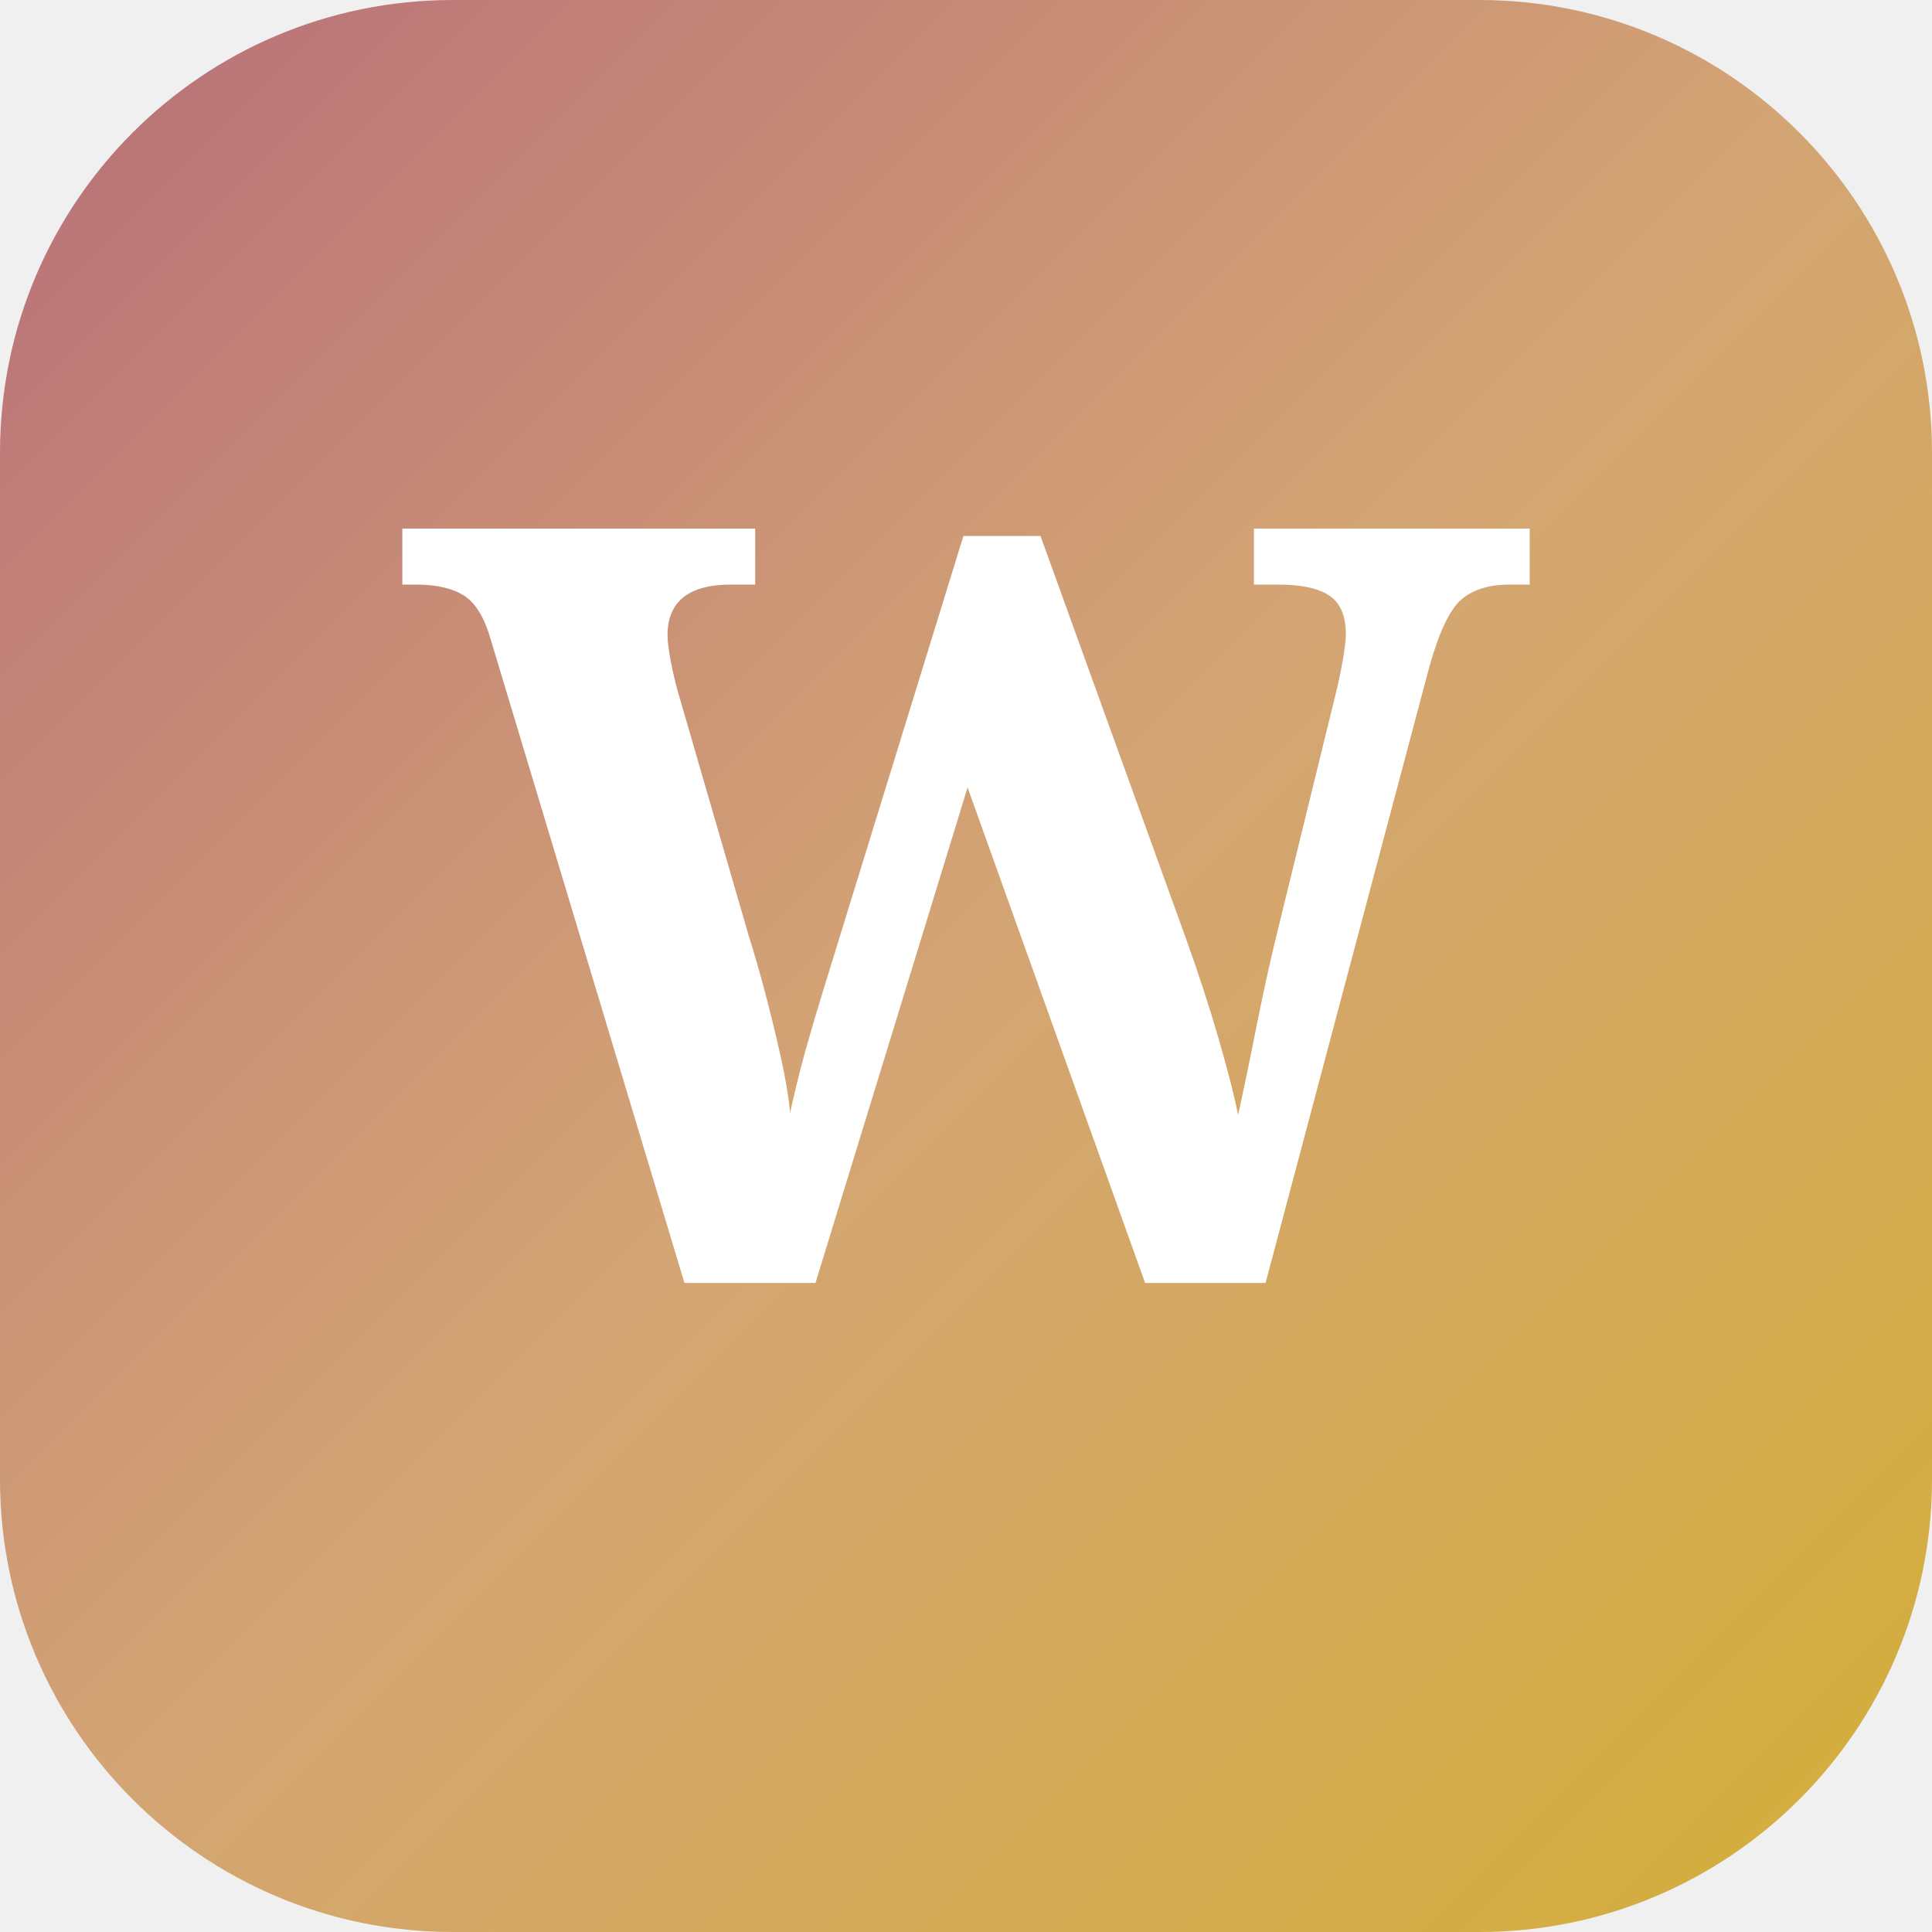
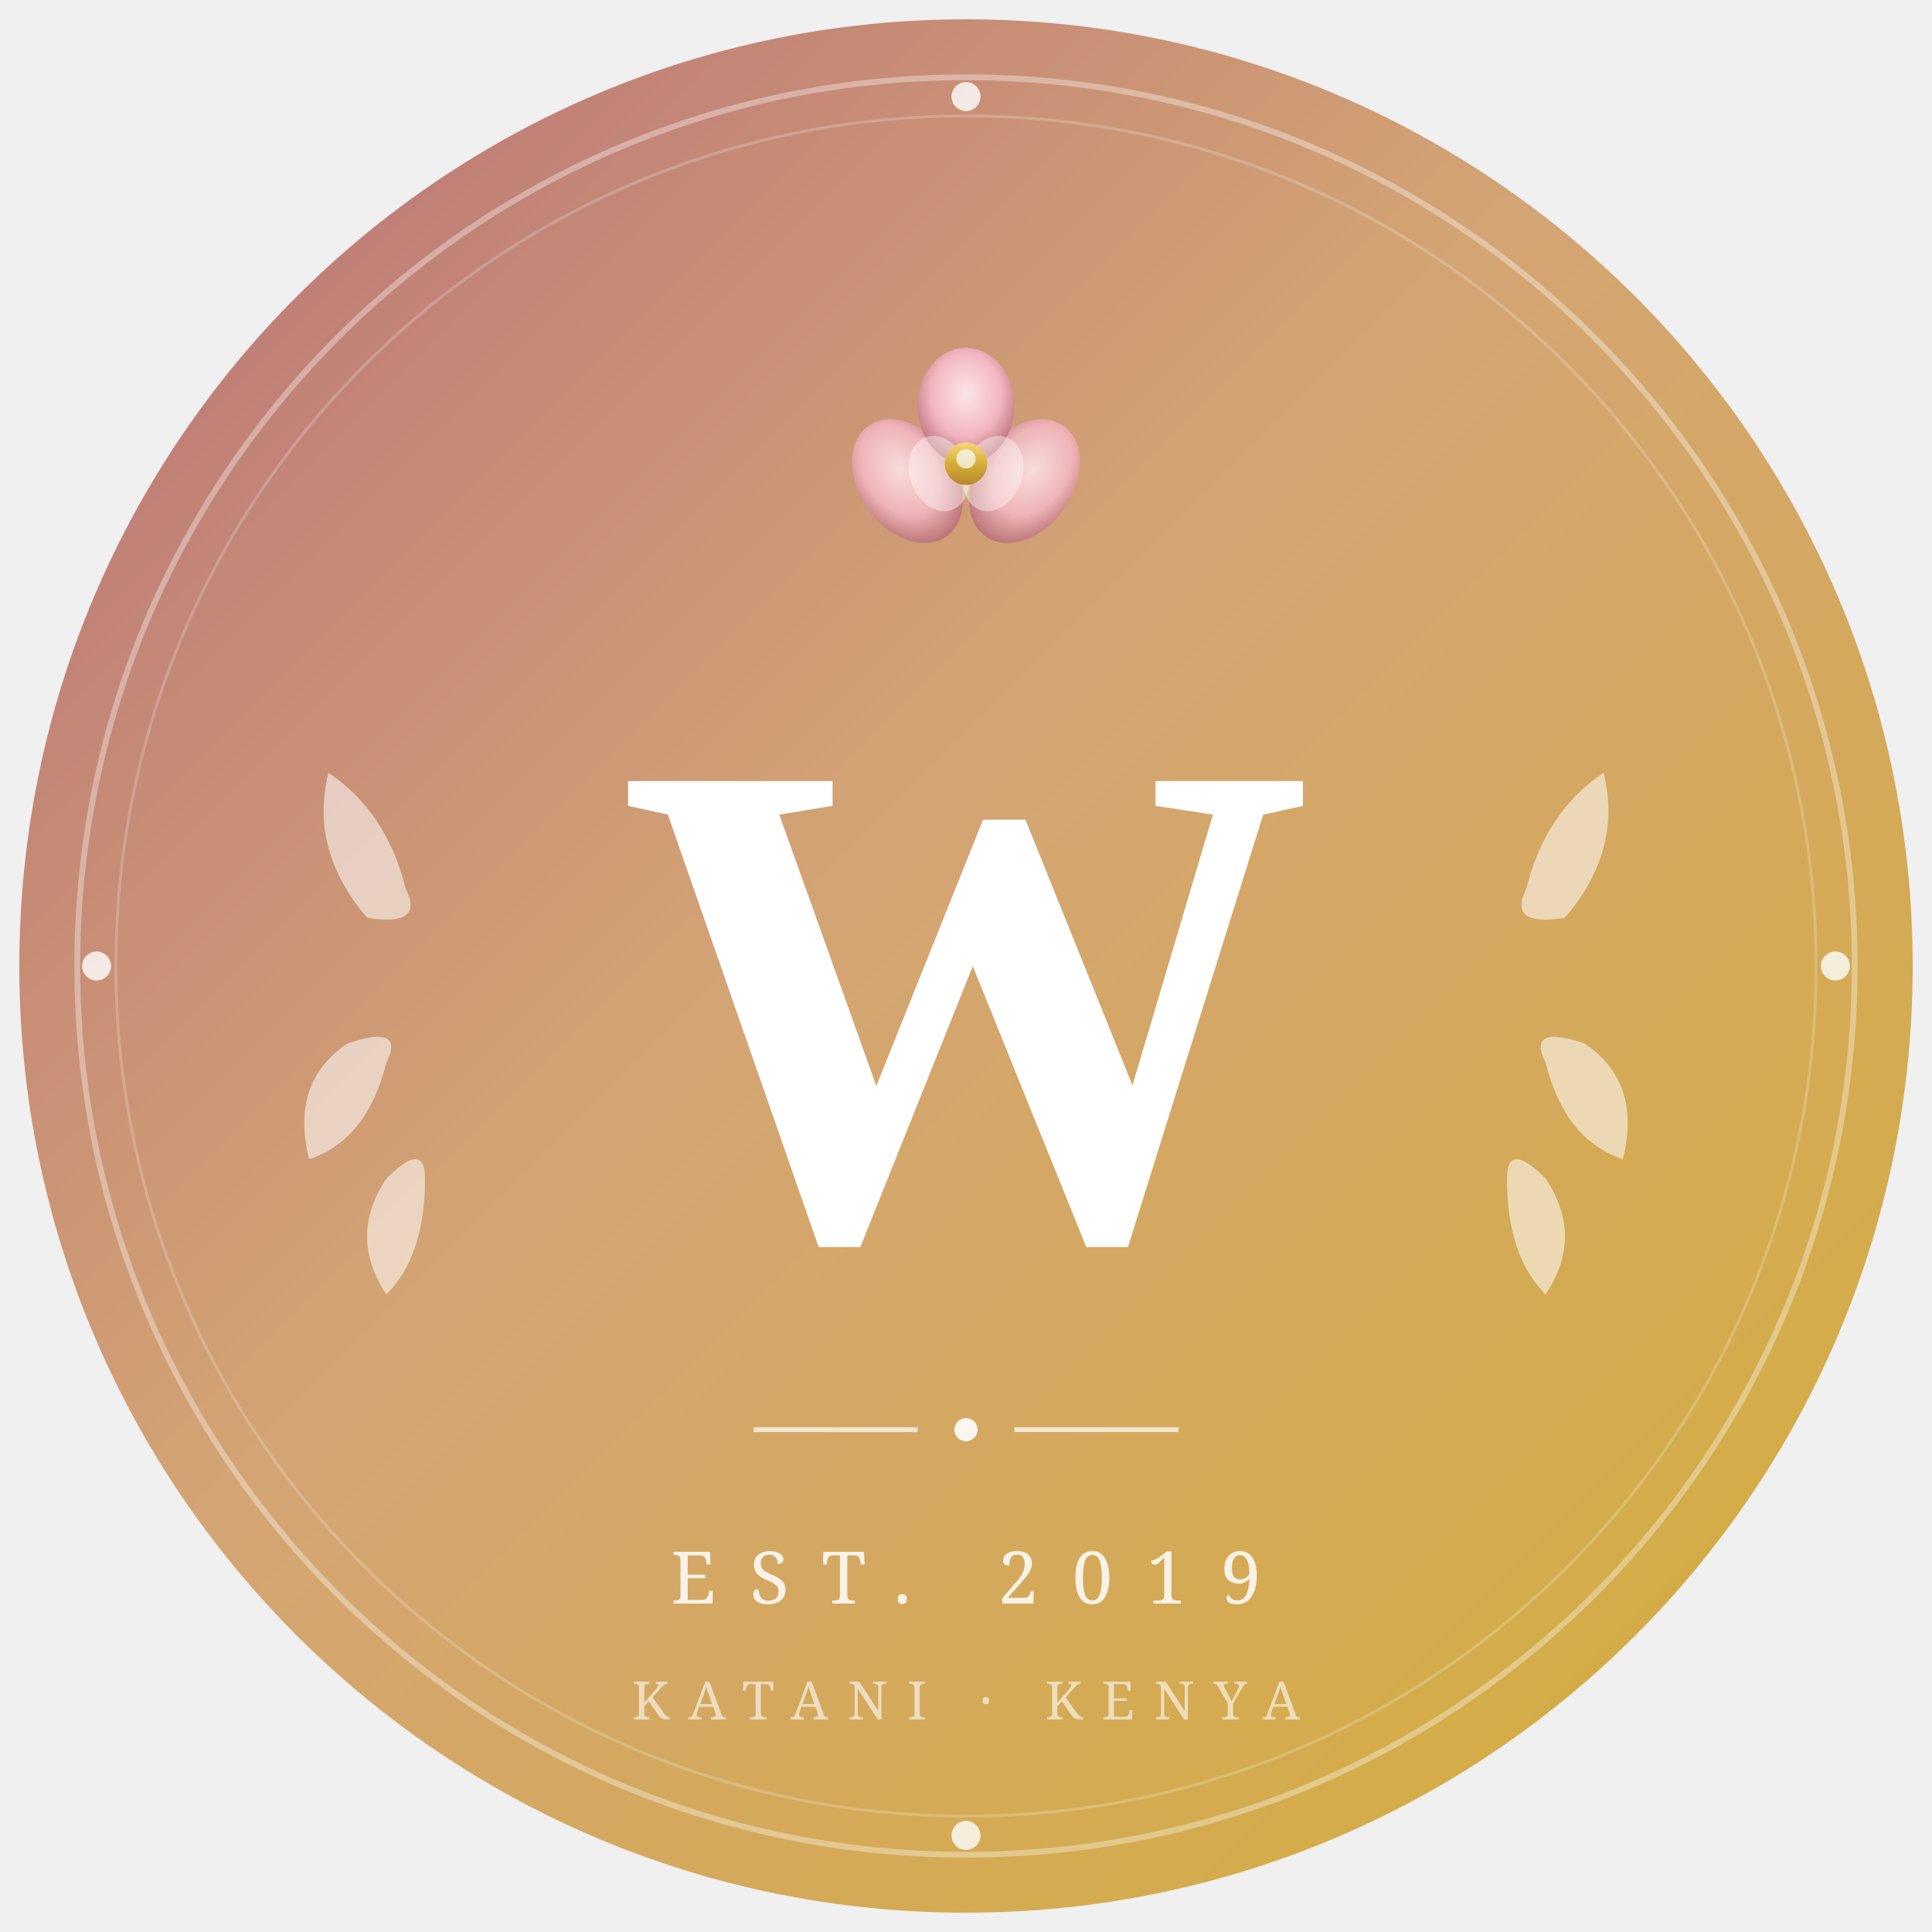
- <svg xmlns="http://www.w3.org/2000/svg" viewBox="0 0 512 512">
+ <svg xmlns="http://www.w3.org/2000/svg" viewBox="0 0 200 200" fill="none">
  <defs>
-     <linearGradient id="g" x1="0%" y1="0%" x2="100%" y2="100%">
+     <linearGradient id="bgGrad" x1="0%" y1="0%" x2="100%" y2="100%">
      <stop offset="0%" stop-color="#B76E79" />
-       <stop offset="50%" stop-color="#D4A574" />
+       <stop offset="45%" stop-color="#D4A574" />
      <stop offset="100%" stop-color="#D4AF37" />
    </linearGradient>
+     <linearGradient id="goldShine" x1="0%" y1="0%" x2="0%" y2="100%">
+       <stop offset="0%" stop-color="#F4D77A" />
+       <stop offset="50%" stop-color="#D4AF37" />
+       <stop offset="100%" stop-color="#B8862A" />
+     </linearGradient>
+     <radialGradient id="roseGrad" cx="50%" cy="40%" r="60%">
+       <stop offset="0%" stop-color="#FFE8EC" />
+       <stop offset="60%" stop-color="#F4B8C4" />
+       <stop offset="100%" stop-color="#B76E79" />
+     </radialGradient>
  </defs>
-   <rect width="512" height="512" rx="120" fill="url(#g)" />
-   <text x="256" y="340" text-anchor="middle" font-family="Georgia, serif" font-size="280" font-weight="bold" fill="white">W</text>
+   <circle cx="100" cy="100" r="98" fill="url(#bgGrad)" />
+   <circle cx="100" cy="100" r="92" fill="none" stroke="#FFFFFF" stroke-width="0.6" opacity="0.35" />
+   <circle cx="100" cy="100" r="88" fill="none" stroke="#FFFFFF" stroke-width="0.3" opacity="0.2" />
+   <circle cx="100" cy="10" r="1.5" fill="#FFFFFF" opacity="0.8" />
+   <circle cx="100" cy="190" r="1.5" fill="#FFFFFF" opacity="0.8" />
+   <circle cx="10" cy="100" r="1.5" fill="#FFFFFF" opacity="0.8" />
+   <circle cx="190" cy="100" r="1.5" fill="#FFFFFF" opacity="0.8" />
+   <g fill="#FFFFFF" opacity="0.55">
+     <path d="M 38 95 Q 32 88 34 80 Q 40 84 42 92 Q 44 96 38 95 Z" />
+     <path d="M 36 108 Q 30 112 32 120 Q 38 118 40 110 Q 42 106 36 108 Z" />
+     <path d="M 40 122 Q 36 128 40 134 Q 44 130 44 122 Q 44 118 40 122 Z" />
+   </g>
+   <g fill="#FFFFFF" opacity="0.55" transform="translate(200, 0) scale(-1, 1)">
+     <path d="M 38 95 Q 32 88 34 80 Q 40 84 42 92 Q 44 96 38 95 Z" />
+     <path d="M 36 108 Q 30 112 32 120 Q 38 118 40 110 Q 42 106 36 108 Z" />
+     <path d="M 40 122 Q 36 128 40 134 Q 44 130 44 122 Q 44 118 40 122 Z" />
+   </g>
+   <g transform="translate(100, 48)">
+     <ellipse cx="-6" cy="-2" rx="5" ry="7" fill="url(#roseGrad)" opacity="0.85" transform="rotate(-35)" />
+     <ellipse cx="6" cy="-2" rx="5" ry="7" fill="url(#roseGrad)" opacity="0.85" transform="rotate(35)" />
+     <ellipse cx="0" cy="-6" rx="5" ry="6" fill="url(#roseGrad)" opacity="0.95" />
+     <ellipse cx="-3" cy="0" rx="3" ry="4" fill="#FFFFFF" opacity="0.4" transform="rotate(-20)" />
+     <ellipse cx="3" cy="0" rx="3" ry="4" fill="#FFFFFF" opacity="0.4" transform="rotate(20)" />
+     <circle cx="0" cy="0" r="2.2" fill="url(#goldShine)" />
+     <circle cx="0" cy="-0.5" r="1" fill="#FFFFFF" opacity="0.7" />
+   </g>
+   <text x="100" y="128" text-anchor="middle" font-family="Georgia, 'Times New Roman', serif" font-size="72" font-weight="bold" fill="#FFFFFF" letter-spacing="-2">W</text>
+   <g transform="translate(100, 148)">
+     <line x1="-22" y1="0" x2="-5" y2="0" stroke="#FFFFFF" stroke-width="0.5" opacity="0.7" />
+     <circle cx="0" cy="0" r="1.2" fill="#FFFFFF" opacity="0.9" />
+     <line x1="5" y1="0" x2="22" y2="0" stroke="#FFFFFF" stroke-width="0.5" opacity="0.7" />
+   </g>
+   <text x="100" y="166" text-anchor="middle" font-family="Georgia, serif" font-size="7.5" letter-spacing="3.5" fill="#FFFFFF" opacity="0.85">EST. 2019</text>
+   <text x="100" y="178" text-anchor="middle" font-family="Georgia, serif" font-size="5.5" letter-spacing="2" fill="#FFFFFF" opacity="0.6">KATANI · KENYA</text>
</svg>
